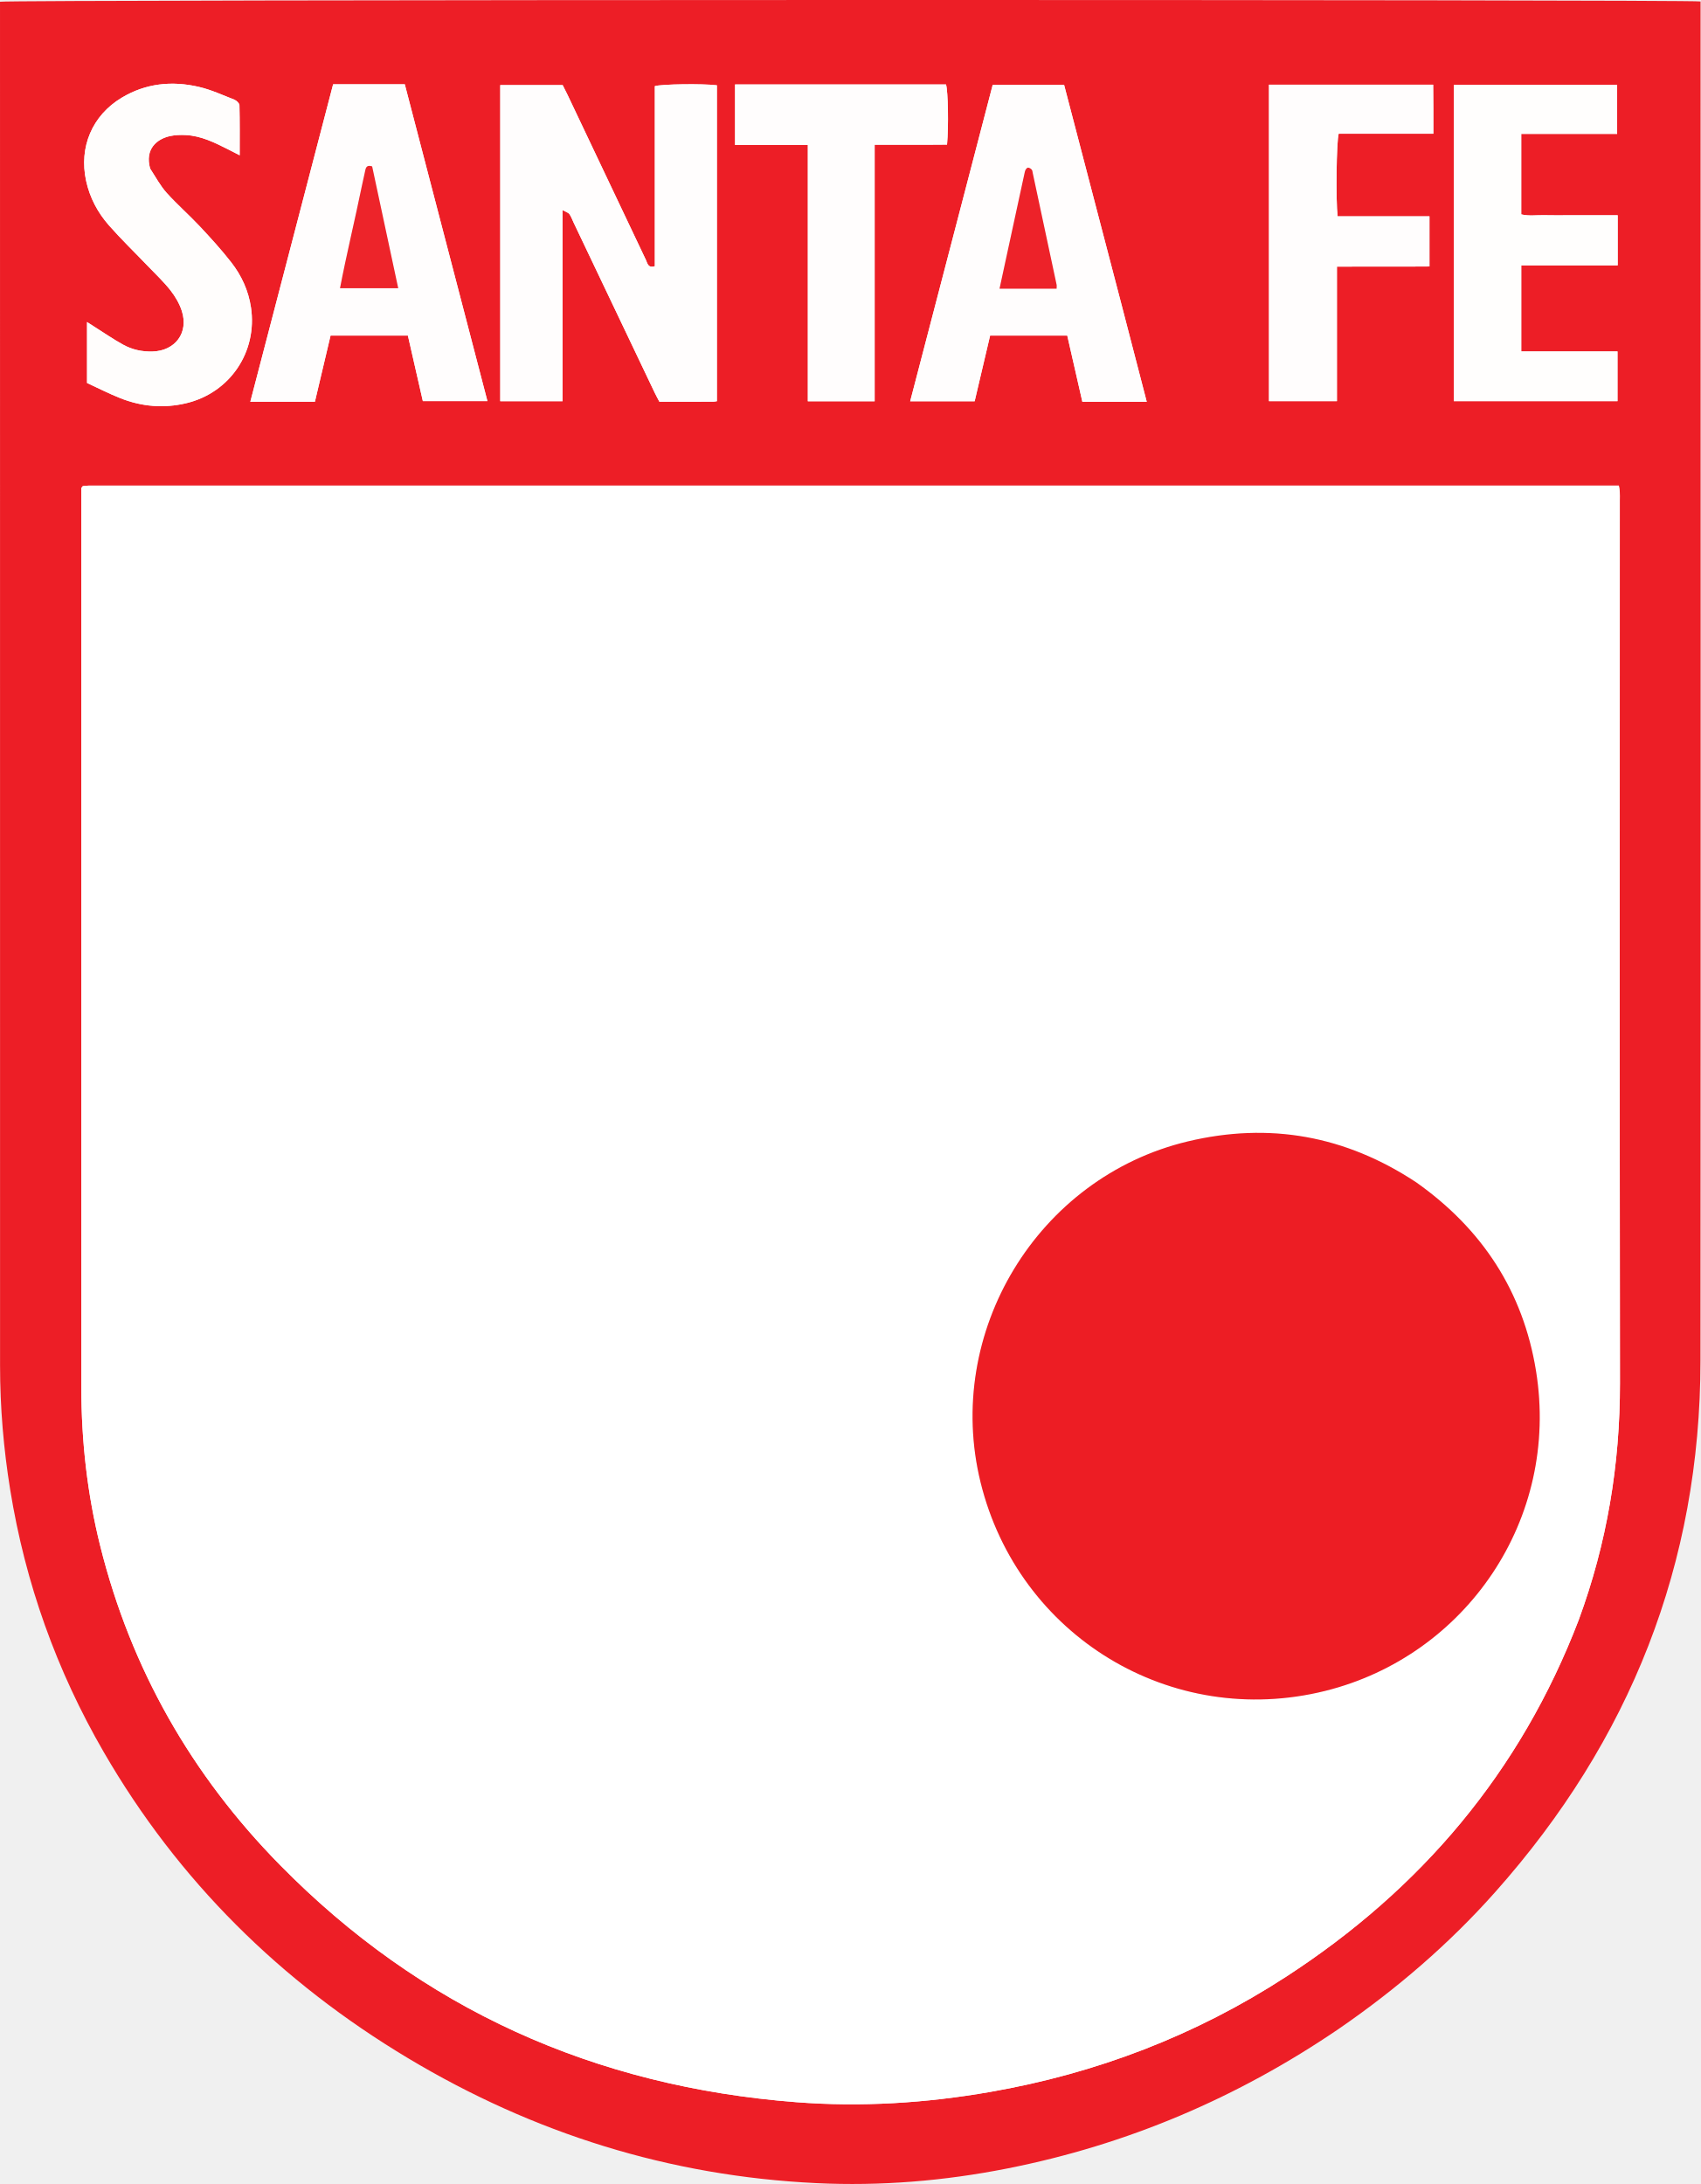
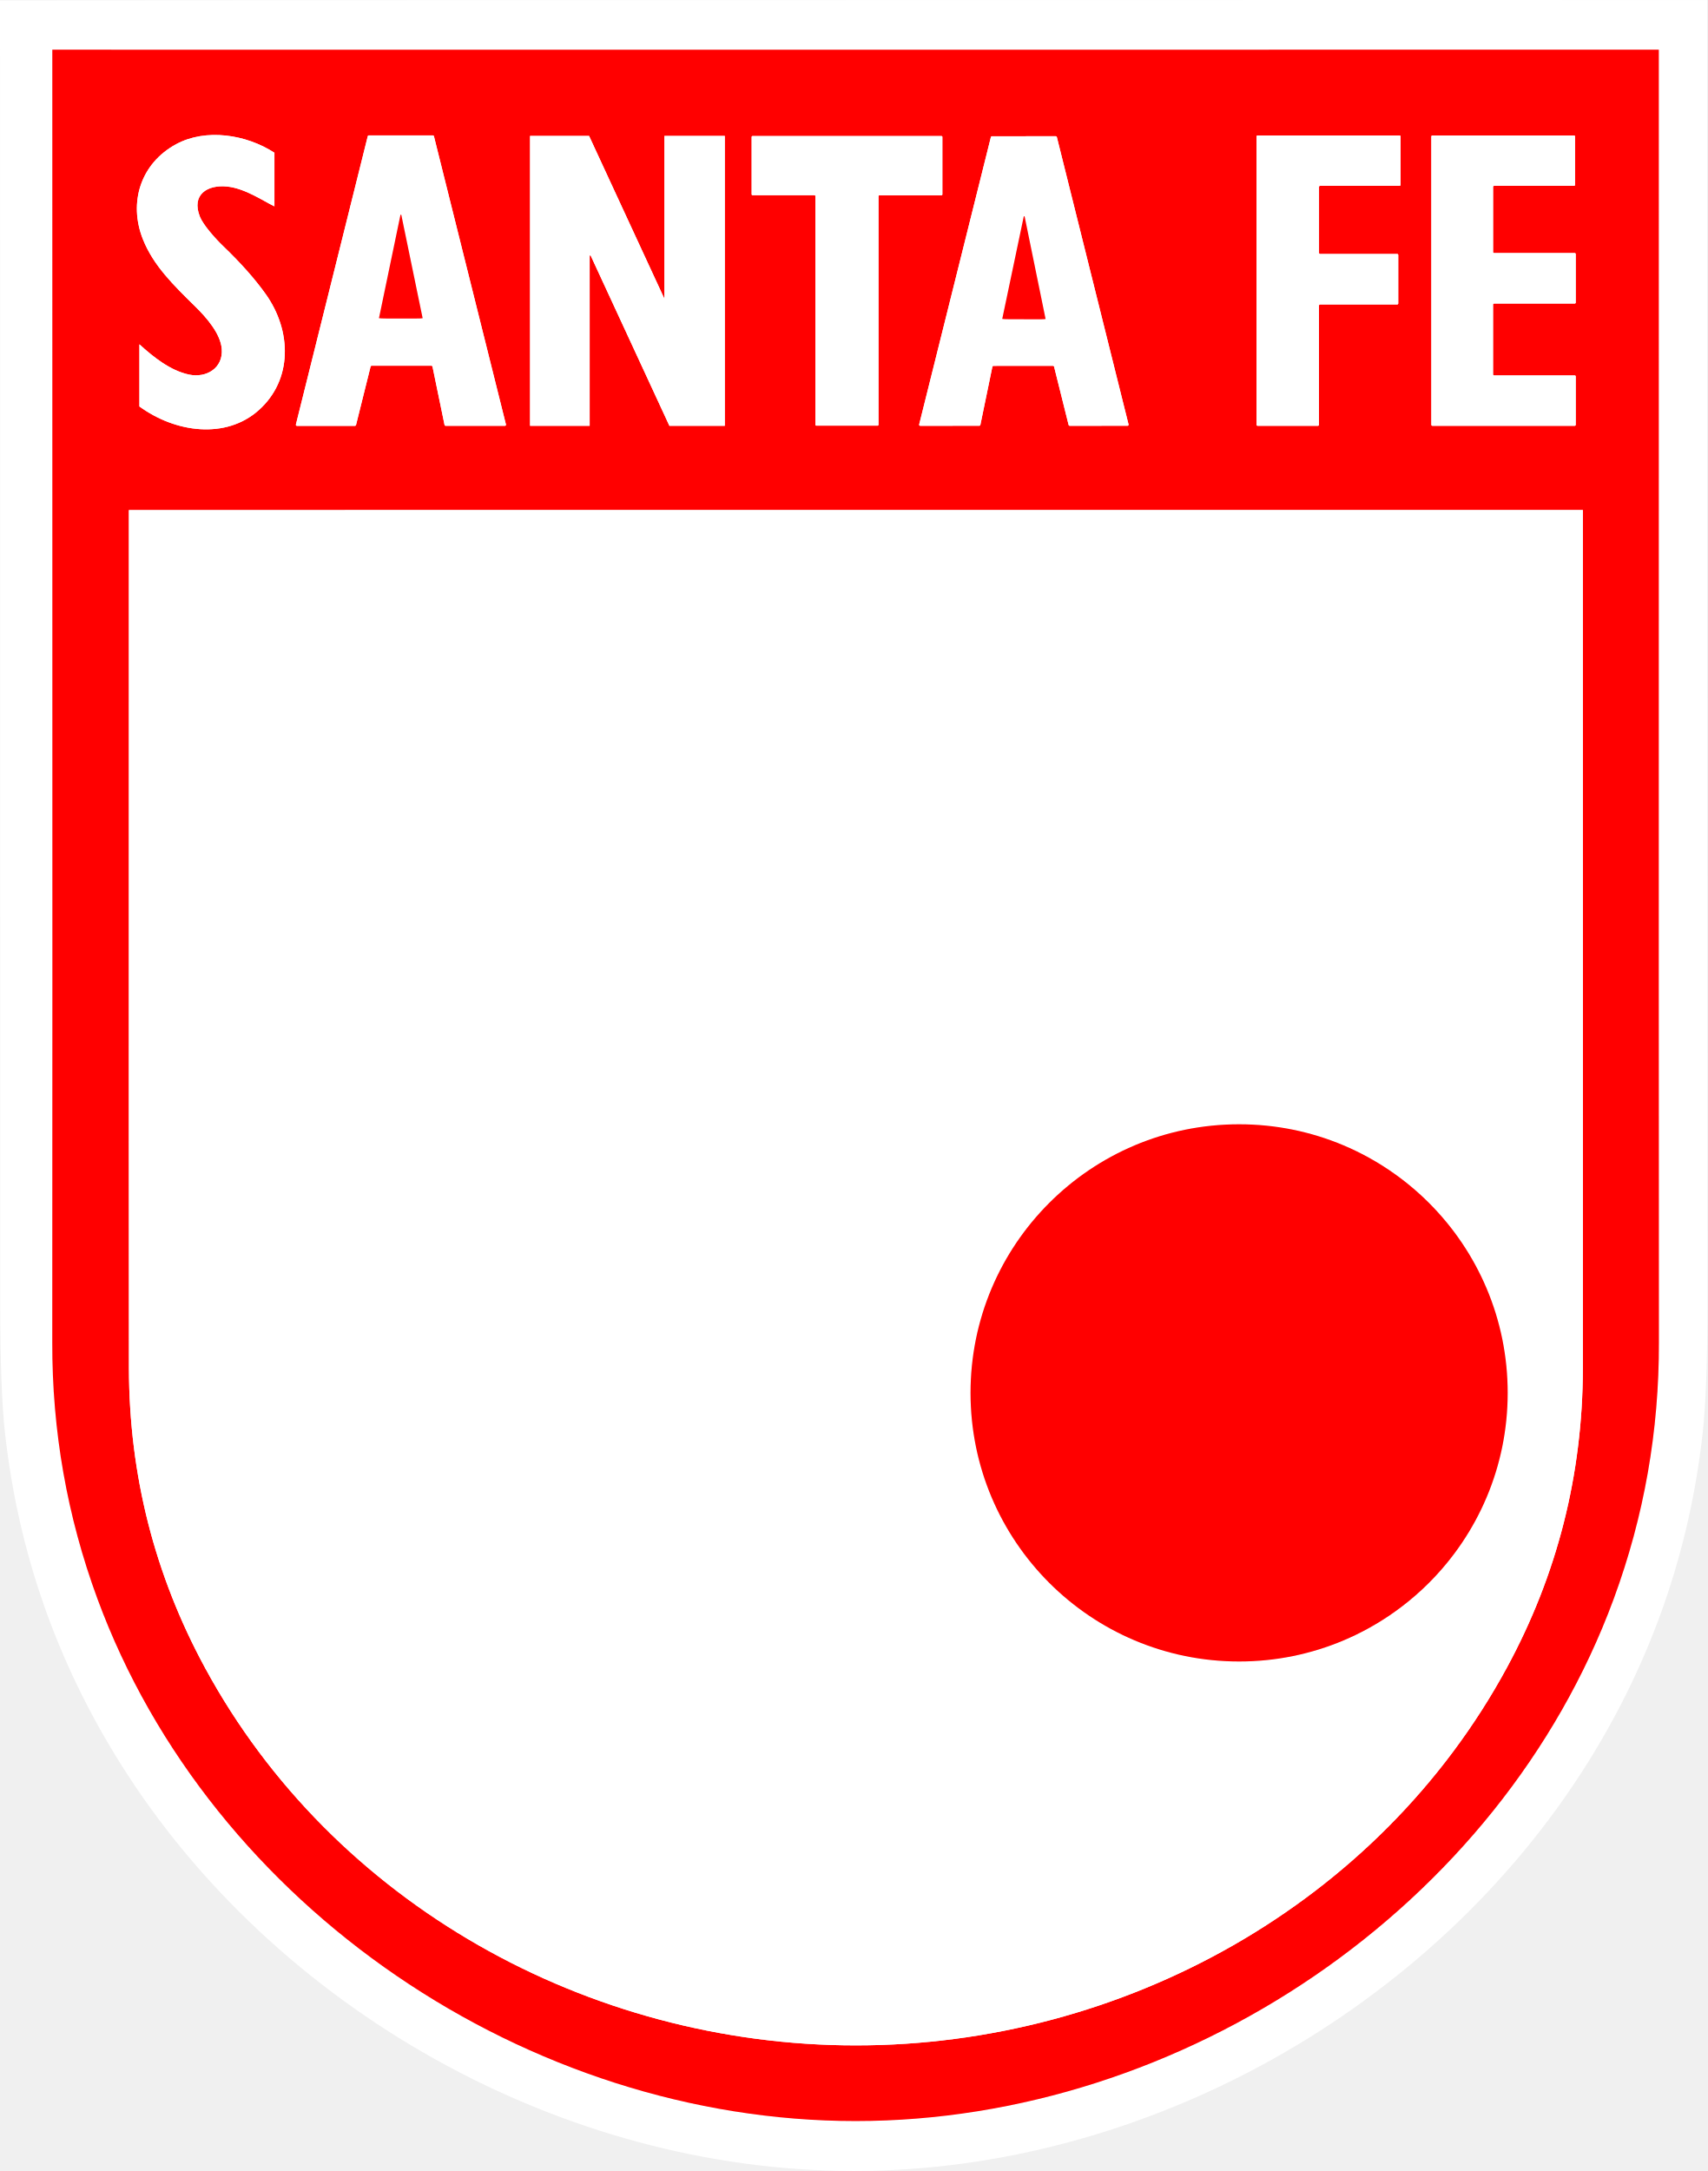
- <svg xmlns="http://www.w3.org/2000/svg" xml:space="preserve" viewBox="82.43 112.87 1843.26 2367.31">
-   <path fill="#ED1E26" d="M1533.815 2311.787c-110.148 75.1-229.793 125.93-359.921 151.624-68.257 13.478-137.247 19.172-206.794 15.82-158.908-7.659-306.256-53.808-442.428-135.442-137.84-82.633-249.005-192.239-329.749-331.72-51.234-88.503-85.095-183.32-101.432-284.377-7.196-44.511-10.988-89.28-10.996-134.322-.09-489.61-.057-979.22-.057-1468.83v-9.792c7.808-2.31 1833.203-2.601 1843.18-.279v9.686c0 487.943.22 975.887-.1 1463.83-.145 220.21-76.448 411.463-222.292 575.547-50.053 56.314-106.793 105.138-169.411 148.255m259.862-443.324c30.485-82.766 44.683-168.198 44.57-256.446-.405-318.97-.159-637.94-.16-956.909 0-3 .12-6.006-.043-8.997-.119-2.178-.612-4.336-.997-6.887-553.212 0-1105.81 0-1658.409.02-1.975 0-3.951.297-5.924.489-.317.03-.666.183-.91.386s-.376.541-1.248 1.889v7.784c0 322.303-.03 644.606.03 966.908.011 58.2 6.426 115.67 20.563 172.21 33.203 132.784 98.77 247.721 194.285 345.024 153.77 156.646 341.724 240.68 559.978 257.564 70.388 5.445 140.48 1.042 210.086-11.086 115.332-20.095 222.621-61.12 320.8-124.844 146.283-94.946 254.06-221.899 317.38-387.105M792.177 319v82.427c-7.482 2.345-8.005-3.322-9.661-6.8-28.327-59.503-56.525-119.068-84.77-178.61-1.831-3.858-3.819-7.643-5.469-10.934h-67.65v342.665h67.5V340.592c3.519 1.957 6.135 2.62 7.405 4.301 1.967 2.602 3.02 5.896 4.452 8.901 29.35 61.598 58.694 123.198 88.063 184.786 1.545 3.24 3.309 6.373 5.064 9.736 19.725 0 39.029.01 58.332-.023 1.254-.002 2.507-.34 4.017-.56v-342.42c-15.039-1.918-60.128-1.323-67.284.935zm-422.94 229.344h54.508l16.96-71.705h83.827c5.493 24.074 10.87 47.635 16.194 70.974h70.003l-89.56-343.371h-77.686l-89.749 344.102zm927.948-108.425-61.393-235.02h-77.422l-89.424 342.919h69.883l16.745-71.195h83.622l16.373 71.783c23.415-.001 46.14.01 69.786-.008a88629 88629 0 0 0-28.17-108.479M1658.147 497v50.686h177.45v-53.918h-104.326v-93.273h104.537V346.19h-52.242c-8.996 0-17.998.197-26.987-.056-8.475-.24-17.072 1.156-25.323-.88v-87.237h103.94v-53.308h-177.049zm-200.31-214v264.708h73.654V401.904c34.115-.257 67.227.098 100.287-.2v-54.356h-99.566c-2.021-16.84-1.274-81.724 1.183-89.512H1636c0-9.649.027-18.276-.007-26.904-.036-8.837-.131-17.673-.198-26.276h-177.958zm-1212.85 12.166c-5.828-20.856 7.583-31.716 21.787-34.81 5.447-1.186 11.253-1.344 16.854-1.087 16.754.768 31.398 8.152 46.008 15.477 3.756 1.882 7.477 3.833 12.572 6.451 0-19.194.19-36.74-.249-54.271-.052-2.095-3.137-5.073-5.467-5.992-12.658-4.992-25.214-10.774-38.373-13.853-29.215-6.837-57.669-4.013-83.88 11.77-31.936 19.23-46.404 53.513-38.49 90.022 3.98 18.352 12.62 34.505 24.836 48.373 13.409 15.223 28.055 29.354 42.104 44.018 8.29 8.653 17.101 16.916 24.478 26.298 5.248 6.676 9.824 14.503 12.385 22.553 7.468 23.478-7.165 43.033-31.793 43.777-11.233.339-22.048-2.007-31.763-7.363-11.041-6.088-21.454-13.316-32.136-20.053-2.105-1.328-4.195-2.68-7.104-4.54v66.057c11.843 5.453 23.676 11.54 35.984 16.43 23.181 9.21 47.16 11.305 71.558 5.497 47.43-11.292 77.342-55.739 70.154-103.797-2.731-18.262-10.235-34.576-21.387-48.886-10.617-13.623-22.311-26.46-34.138-39.073-11.613-12.387-24.495-23.603-35.84-36.214-6.798-7.556-11.716-16.802-18.1-26.784M1037 204.386H879.12v65.597h78.891V547.82h72.425V269.725c14.175 0 27.154.02 40.133-.006 12.837-.027 25.683.122 38.315-.102 1.816-19.507 1.141-57.985-1.118-65.23z" data-source="https://football-logos.cc" />
-   <path fill="#FFF" d="M1793.39 1869.188c-63.031 164.481-170.81 291.434-317.092 386.38-98.179 63.724-205.468 104.75-320.8 124.844-69.606 12.128-139.698 16.53-210.086 11.086-218.254-16.883-406.208-100.918-559.978-257.564-95.516-97.303-161.082-212.24-194.285-345.025-14.137-56.538-20.552-114.01-20.563-172.209-.06-322.302-.03-644.605-.03-966.908v-7.784c.872-1.348 1.004-1.686 1.247-1.889.245-.203.594-.356.911-.386 1.973-.192 3.95-.488 5.924-.489 552.599-.02 1105.197-.02 1658.409-.02.385 2.551.878 4.709.997 6.887.163 2.99.044 5.997.044 8.997 0 318.97-.246 637.94.16 956.909.112 88.248-14.086 173.68-44.857 257.17m-176.486-475.1c-76.104-50.277-158.77-65.141-247.303-43.935-162.62 38.95-264.312 206.933-224.372 369.44 40.982 166.749 206.762 267.553 373.505 226.112 152.53-37.909 254.699-186.077 228.472-347.176-13.965-85.78-58.153-153.456-130.302-204.441" />
-   <path fill="#FFFDFD" d="M792.177 318V206.248c7.156-2.258 52.245-2.853 67.284-.935v342.42c-1.51.22-2.763.558-4.017.56-19.303.033-38.607.023-58.332.023-1.755-3.363-3.52-6.497-5.064-9.736-29.37-61.588-58.713-123.188-88.063-184.786-1.432-3.005-2.485-6.299-4.452-8.9-1.27-1.682-3.886-2.345-7.405-4.302v207.156h-67.5V205.083h67.65c1.65 3.291 3.638 7.076 5.469 10.935 28.245 59.541 56.443 119.106 84.77 178.609 1.656 3.478 2.18 9.145 9.66 6.8zM368.276 548.344h-14.542l89.749-344.102h77.686l89.56 343.37h-70.003c-5.325-23.338-10.7-46.9-16.194-70.973h-83.828l-16.959 71.705zM474.41 315.4c-7.445 36.57-16.365 72.842-23.45 109.876h63.086L485.79 293.237c-5.269-1.707-6.668.665-7.387 3.973-1.201 5.52-2.394 11.043-3.993 18.19m823.004 125.308c9.326 35.88 18.423 70.973 27.941 107.69-23.645.019-46.371.007-69.786.008l-16.373-71.783h-83.622l-16.745 71.195h-69.883l89.424-342.92h77.422c20.408 78.125 40.9 156.573 61.622 235.81m-116.551-84.916-15.08 69.987h61.88c0-1.819.23-3.17-.034-4.414a96656 96656 0 0 0-25.827-120.856c-.278-1.295-.34-2.863-1.122-3.765-.94-1.083-2.495-2.021-3.88-2.18-.836-.096-2.186 1.234-2.713 2.235-.756 1.439-1.055 3.143-1.406 4.765-3.79 17.536-7.554 35.077-11.818 54.228" />
-   <path fill="#FFFEFD" d="M1658.147 496V204.708h177.05v53.308h-103.941v87.237c8.251 2.036 16.848.64 25.323.88 8.989.253 17.99.056 26.987.056h52.242v54.306h-104.537v93.273h104.327v53.918h-177.45z" />
-   <path fill="#FFFDFD" d="M1457.837 282v-77.344h177.958c.067 8.603.162 17.44.198 26.276.034 8.628.007 17.255.007 26.904h-102.605c-2.457 7.788-3.204 72.672-1.183 89.512h99.566v54.356c-33.06.298-66.172-.057-100.287.2v145.804h-73.654z" />
-   <path fill="#FFFDFC" d="M245.297 295.914c6.074 9.234 10.992 18.48 17.79 26.036 11.345 12.611 24.227 23.827 35.84 36.214 11.827 12.614 23.52 25.45 34.138 39.073 11.152 14.31 18.656 30.624 21.387 48.886 7.188 48.058-22.723 92.505-70.154 103.797-24.397 5.808-48.377 3.713-71.558-5.496-12.308-4.89-24.141-10.978-35.984-16.431v-66.056c2.909 1.86 4.999 3.211 7.104 4.539 10.682 6.737 21.095 13.965 32.136 20.053 9.715 5.356 20.53 7.702 31.763 7.363 24.628-.744 39.261-20.3 31.793-43.777-2.561-8.05-7.137-15.877-12.385-22.553-7.377-9.382-16.188-17.645-24.478-26.298-14.049-14.664-28.695-28.795-42.104-44.018-12.216-13.868-20.856-30.02-24.835-48.373-7.915-36.509 6.553-70.792 38.488-90.022 26.212-15.783 54.666-18.607 83.88-11.77 13.16 3.08 25.716 8.86 38.374 13.853 2.33.92 5.415 3.897 5.467 5.992.438 17.53.25 35.077.25 54.271-5.096-2.618-8.817-4.569-12.573-6.451-14.61-7.325-29.254-14.71-46.008-15.477-5.601-.257-11.407-.099-16.854 1.088-14.204 3.093-27.615 13.953-21.477 35.557" data-source="https://football-logos.cc" />
-   <path fill="#FFFDFD" d="M1038 204.387h69.766c2.259 7.245 2.934 45.723 1.118 65.23-12.632.224-25.478.075-38.315.102-12.979.027-25.958.006-40.133.006V547.82H958.01V269.983h-78.89v-65.596z" />
-   <path fill="#ED1D24" d="M1617.493 1394.5c71.561 50.572 115.75 118.247 129.714 204.028 26.227 161.099-75.942 309.267-228.472 347.176-166.743 41.441-332.523-59.363-373.505-226.111-39.94-162.508 61.753-330.49 224.372-369.441 88.534-21.206 171.199-6.342 247.89 44.347" />
-   <path fill="#ED242A" d="M474.612 314.588c1.397-6.335 2.59-11.857 3.79-17.378.72-3.308 2.12-5.68 7.388-3.973l28.256 132.039H450.96c7.085-37.034 16.005-73.307 23.652-110.688" />
-   <path fill="#ED2229" d="M1181.11 354.987c4.017-18.346 7.78-35.887 11.571-53.423.351-1.622.65-3.326 1.406-4.765.527-1 1.877-2.331 2.713-2.235 1.385.159 2.94 1.097 3.88 2.18.782.902.844 2.47 1.122 3.765 8.628 40.281 17.25 80.564 25.827 120.856.265 1.245.033 2.595.033 4.414h-61.878c5.088-23.615 10.083-46.801 15.326-70.792" data-source="https://football-logos.cc" />
+ <svg xmlns="http://www.w3.org/2000/svg" viewBox="125.86 48.76 554.04 704.41">
+   <defs>
+     <path d="M83 86L71 73L2 4L191 104L21 108L99 34Z" />
+   </defs>
+   <path fill="#fff" fill-rule="evenodd" d="M402.832 48.787q244.756-.05 276.969-.006-.021 105.989.099 423.009.01 27.99-1.53 41.86-6.4 57.63-37.279 107.01c-50.103 80.112-143.529 132.486-238.115 132.506-94.587.019-188.034-52.317-238.169-132.409q-30.9-49.367-37.323-106.995-1.546-13.869-1.547-41.859-.009-317.02-.073-423.009 32.212-.057 276.968-.107m.664 688.177c106.075-.002 209.068-69.149 246.011-169.449q14.773-40.105 14.653-83.265-.07-25.86-.03-419.373-130.321.017-260.646.02t-260.647-.011q.055 393.514-.014 419.374-.119 43.16 14.656 83.264c36.947 100.298 139.942 169.442 246.017 169.44" data-source="https://football-logos.cc" />
+   <path fill="red" fill-rule="evenodd" d="M403.484 64.897q130.325-.003 260.646-.02-.04 393.513.03 419.373.12 43.16-14.653 83.265c-36.943 100.3-139.936 169.447-246.011 169.449s-209.07-69.142-246.017-169.44q-14.775-40.104-14.656-83.264.069-25.86.014-419.374 130.321.013 260.647.011M214.91 115.71V98.32c-9.15-5.95-22.25-7.99-31.89-2.78-11.5 6.22-15.58 18.91-10.75 30.95 3.42 8.5 9.86 14.77 16.98 21.76 3.7 3.64 8.18 8.81 8.57 13.74.5 6.15-4.95 9.5-10.61 8.31-6.1-1.29-11.6-5.71-16.11-9.82.02 6.56-.01 13.33 0 20.16 11.65 8.51 27.99 10.74 38.68 1.24 11.1-9.86 10.79-25.79 2.28-37.73q-5.25-7.36-13.86-15.61c-2.63-2.53-6.45-6.87-7.48-9.49-2.82-7.14 2.42-10.4 8.78-9.77 5.88.58 11.74 4.68 15.41 6.43m26.144 71.22a.34.34 4.236 0 0 .33-.258l4.732-18.994a.34.34 53.303 0 1 .33-.258h19.417a.34.34-61.556 0 1 .333.271l3.918 18.958a.34.34-80.742 0 0 .333.271h19.258a.34.34 81.234 0 0 .329-.422l-23.37-93.55a.34.34-5.467 0 0-.329-.258h-20.809a.34.34-10.555 0 0-.33.258l-23.321 93.56a.34.34 1.688 0 0 .33.422zm100.406-41.22-24.45-52.85h-19.15v94.05h19.34v-55.12a.179.177 32.997 0 1 .34-.07l25.53 55.19h17.98V92.86h-19.59zm48.69-33.61a.3.3 28.702 0 1 .3.3v74.17a.3.3-15.214 0 0 .3.3h19.87a.3.3 11.262 0 0 .3-.3v-74.14a.3.3 35.192 0 1 .3-.3h20.13a.3.3-81.722 0 0 .3-.3V93.2a.3.3-23.276 0 0-.3-.3h-61.29a.3.3-78.738 0 0-.3.3v18.6a.3.3 74.853 0 0 .3.3zm82.797 74.811a.34.34-61.86 0 1-.329-.257l-4.721-18.934a.34.34 61.731 0 0-.329-.257l-19.357.004a.34.34-70.014 0 0-.332.271l-3.901 18.899a.34.34-45.351 0 1-.332.27l-19.198.004a.34.34 24.165 0 1-.328-.421l23.277-93.262a.34.34-48.956 0 1 .328-.257l20.744-.004a.34.34 29.629 0 1 .329.257l23.267 93.262a.34.34 36.659 0 1-.328.421zm81.263-55.751a.34.34-53.878 0 1-.34-.34V109.4a.34.34-49.562 0 1 .34-.34h25.78a.34.34-75.546 0 0 .34-.34V93.05a.34.34 67.206 0 0-.34-.34h-46.06a.34.34-77.769 0 0-.34.34v93.52a.34.34 62.956 0 0 .34.34h19.59a.34.34-65.881 0 0 .34-.34v-38.68a.34.34-51.992 0 1 .34-.34h25.04a.34.34-82.503 0 0 .34-.34V131.5a.34.34 62.956 0 0-.34-.34zm56.47-.29a.33.33 28.679 0 1-.33-.33v-21.15a.33.33 74.368 0 1 .33-.33h25.94a.33.33-85.774 0 0 .33-.33V93.05a.33.33 64.048 0 0-.33-.33h-45.97a.33.33 6.403 0 0-.33.33v93.53a.33.33-8.92 0 0 .33.33h46.19a.33.33 5.071 0 0 .33-.33V170.9a.33.33-17.293 0 0-.33-.33h-26.17a.33.33 29.08 0 1-.33-.33v-22.66a.33.33 33.143 0 1 .33-.33h26.17a.33.33 7.73 0 0 .33-.33V131.2a.33.33-10.675 0 0-.33-.33zM403.6 712.416c86.539-.003 169.604-45.783 211.226-122.558Q639.36 544.6 639.49 492.75q.05-19.77-.005-278.498-117.917-.015-235.9-.012-117.983.004-235.9.027-.039 258.728.012 278.498.133 51.85 24.67 97.106c41.627 76.772 124.695 122.547 211.233 122.545" />
+   <path fill="#fff" fill-rule="evenodd" d="M214.91 115.71c-3.67-1.75-9.53-5.85-15.41-6.43-6.36-.63-11.6 2.63-8.78 9.77 1.03 2.62 4.85 6.96 7.48 9.49q8.61 8.25 13.86 15.61c8.51 11.94 8.82 27.87-2.28 37.73-10.69 9.5-27.03 7.27-38.68-1.24-.01-6.83.02-13.6 0-20.16 4.51 4.11 10.01 8.53 16.11 9.82 5.66 1.19 11.11-2.16 10.61-8.31-.39-4.93-4.87-10.1-8.57-13.74-7.12-6.99-13.56-13.26-16.98-21.76-4.83-12.04-.75-24.73 10.75-30.95 9.64-5.21 22.74-3.17 31.89 2.78z" />
+   <path fill="#fff" fill-rule="evenodd" d="M241.054 186.93h-18.849a.34.34 12.043 0 1-.33-.422l23.321-93.56a.34.34 42.322 0 1 .33-.258h20.809a.34.34-37.513 0 1 .329.258l23.37 93.55a.34.34-73.681 0 1-.329.422h-19.258a.34.34-57.644 0 1-.333-.271l-3.918-18.958a.34.34 65.093 0 0-.333-.271h-19.417a.34.34-42.624 0 0-.33.258l-4.732 18.994a.34.34 42.709 0 1-.33.258m14.864-34.828c4.092.003 6.362.049 7.087-.092-2.315-11.13-4.615-22.4-6.913-33.474a.15.15-.166 0 0-.148-.12.15.15 6.056 0 0-.148.12c-2.315 11.07-4.633 22.337-6.965 33.463.724.142 2.995.1 7.087.103" />
+   <path fill="#fff" fill-rule="evenodd" d="M341.46 145.71V92.86h19.59v94.05h-17.98l-25.53-55.19a.179.177 32.997 0 0-.34.07v55.12h-19.34V92.86h19.15z" />
+   <path fill="#fff" fill-rule="evenodd" d="M390.15 112.1h-20.09a.3.3-56.257 0 1-.3-.3V93.2a.3.3-53.167 0 1 .3-.3h61.29a.3.3 21.633 0 1 .3.3v18.63a.3.3-52.198 0 1-.3.3h-20.13a.3.3 14.585 0 0-.3.3v74.14a.3.3 36.847 0 1-.3.3h-19.87a.3.3 33.748 0 1-.3-.3V112.4a.3.3-17.333 0 0-.3-.3" />
+   <path fill="#fff" fill-rule="evenodd" d="m467.568 167.463-19.357.004a.34.34-70.014 0 0-.332.271l-3.901 18.899a.34.34-45.351 0 1-.332.27l-19.198.004a.34.34 24.165 0 1-.328-.421l23.277-93.262a.34.34-48.956 0 1 .328-.257l20.744-.004a.34.34 27.758 0 1 .329.257l23.267 93.262a.34.34 36.659 0 1-.328.421l-18.79.004a.34.34-61.86 0 1-.329-.257l-4.721-18.934a.34.34 71.128 0 0-.329-.257m-9.456-15.117c4.06.01 6.313.06 7.032-.078-2.276-11.05-4.538-22.238-6.798-33.232a.15.15-8.711 0 0-.146-.119.15.15-18.758 0 0-.147.119c-2.319 10.981-4.639 22.157-6.974 33.195.718.142 2.972.104 7.033.115" data-source="https://football-logos.cc" />
+   <path fill="#fff" fill-rule="evenodd" d="M554.21 131.16h25.03a.34.34-53.878 0 1 .34.34v15.71a.34.34-51.992 0 1-.34.34H554.2a.34.34-82.503 0 0-.34.34v38.68a.34.34-50.049 0 1-.34.34h-19.59a.34.34-53.878 0 1-.34-.34V93.05a.34.34-50.706 0 1 .34-.34h46.06a.34.34-53.738 0 1 .34.34v15.67a.34.34-51.2 0 1-.34.34h-25.78a.34.34-67.868 0 0-.34.34v21.42a.34.34 62.956 0 0 .34.34" />
+   <path fill="#fff" fill-rule="evenodd" d="M610.68 130.87h26.16a.33.33 29.08 0 1 .33.33v15.72a.33.33 33.143 0 1-.33.33h-26.17a.33.33 7.73 0 0-.33.33v22.66a.33.33-10.675 0 0 .33.33h26.17a.33.33 28.679 0 1 .33.33v15.68a.33.33 34.76 0 1-.33.33h-46.19a.33.33 32.672 0 1-.33-.33V93.05a.33.33 34.009 0 1 .33-.33h45.97a.33.33-52.07 0 1 .33.33v15.68a.33.33 74.368 0 1-.33.33h-25.94a.33.33-85.774 0 0-.33.33v21.15a.33.33-17.293 0 0 .33.33" />
+   <path fill="red" fill-rule="evenodd" d="M255.944 118.416a.15.15 11.682 0 1 .148.12c2.298 11.074 4.598 22.344 6.913 33.474-.725.141-2.995.095-7.087.092s-6.363.039-7.087-.103c2.332-11.126 4.65-22.393 6.965-33.463a.15.15 24.695 0 1 .148-.12" />
+   <path id="x.com/Leo4815162342" fill="red" fill-rule="evenodd" d="M458.112 152.346c-4.061-.011-6.315.027-7.033-.115 2.335-11.038 4.655-22.214 6.974-33.195a.15.15-18.47 0 1 .147-.119.15.15 11.233 0 1 .146.119c2.26 10.994 4.522 22.182 6.798 33.232-.719.138-2.972.088-7.032.078" />
+   <path fill="#fff" fill-rule="evenodd" d="M403.585 214.24q117.983-.003 235.9.012.055 258.728.005 278.498-.13 51.85-24.664 97.108C573.204 666.633 490.139 712.413 403.6 712.416c-86.538.002-169.606-45.773-211.233-122.545q-24.537-45.256-24.67-97.106-.051-19.77-.012-278.498 117.917-.023 235.9-.027M615.09 500.7a87.15 87.15 0 0 0-87.15-87.15 87.15 87.15 0 0 0-87.15 87.15 87.15 87.15 0 0 0 87.15 87.15 87.15 87.15 0 0 0 87.15-87.15" />
+   <path fill="red" fill-rule="evenodd" d="M615.09 500.7a87.15 87.15 0 0 1-87.15 87.15 87.15 87.15 0 0 1-87.15-87.15 87.15 87.15 0 0 1 87.15-87.15 87.15 87.15 0 0 1 87.15 87.15" data-source="https://football-logos.cc" />
</svg>
